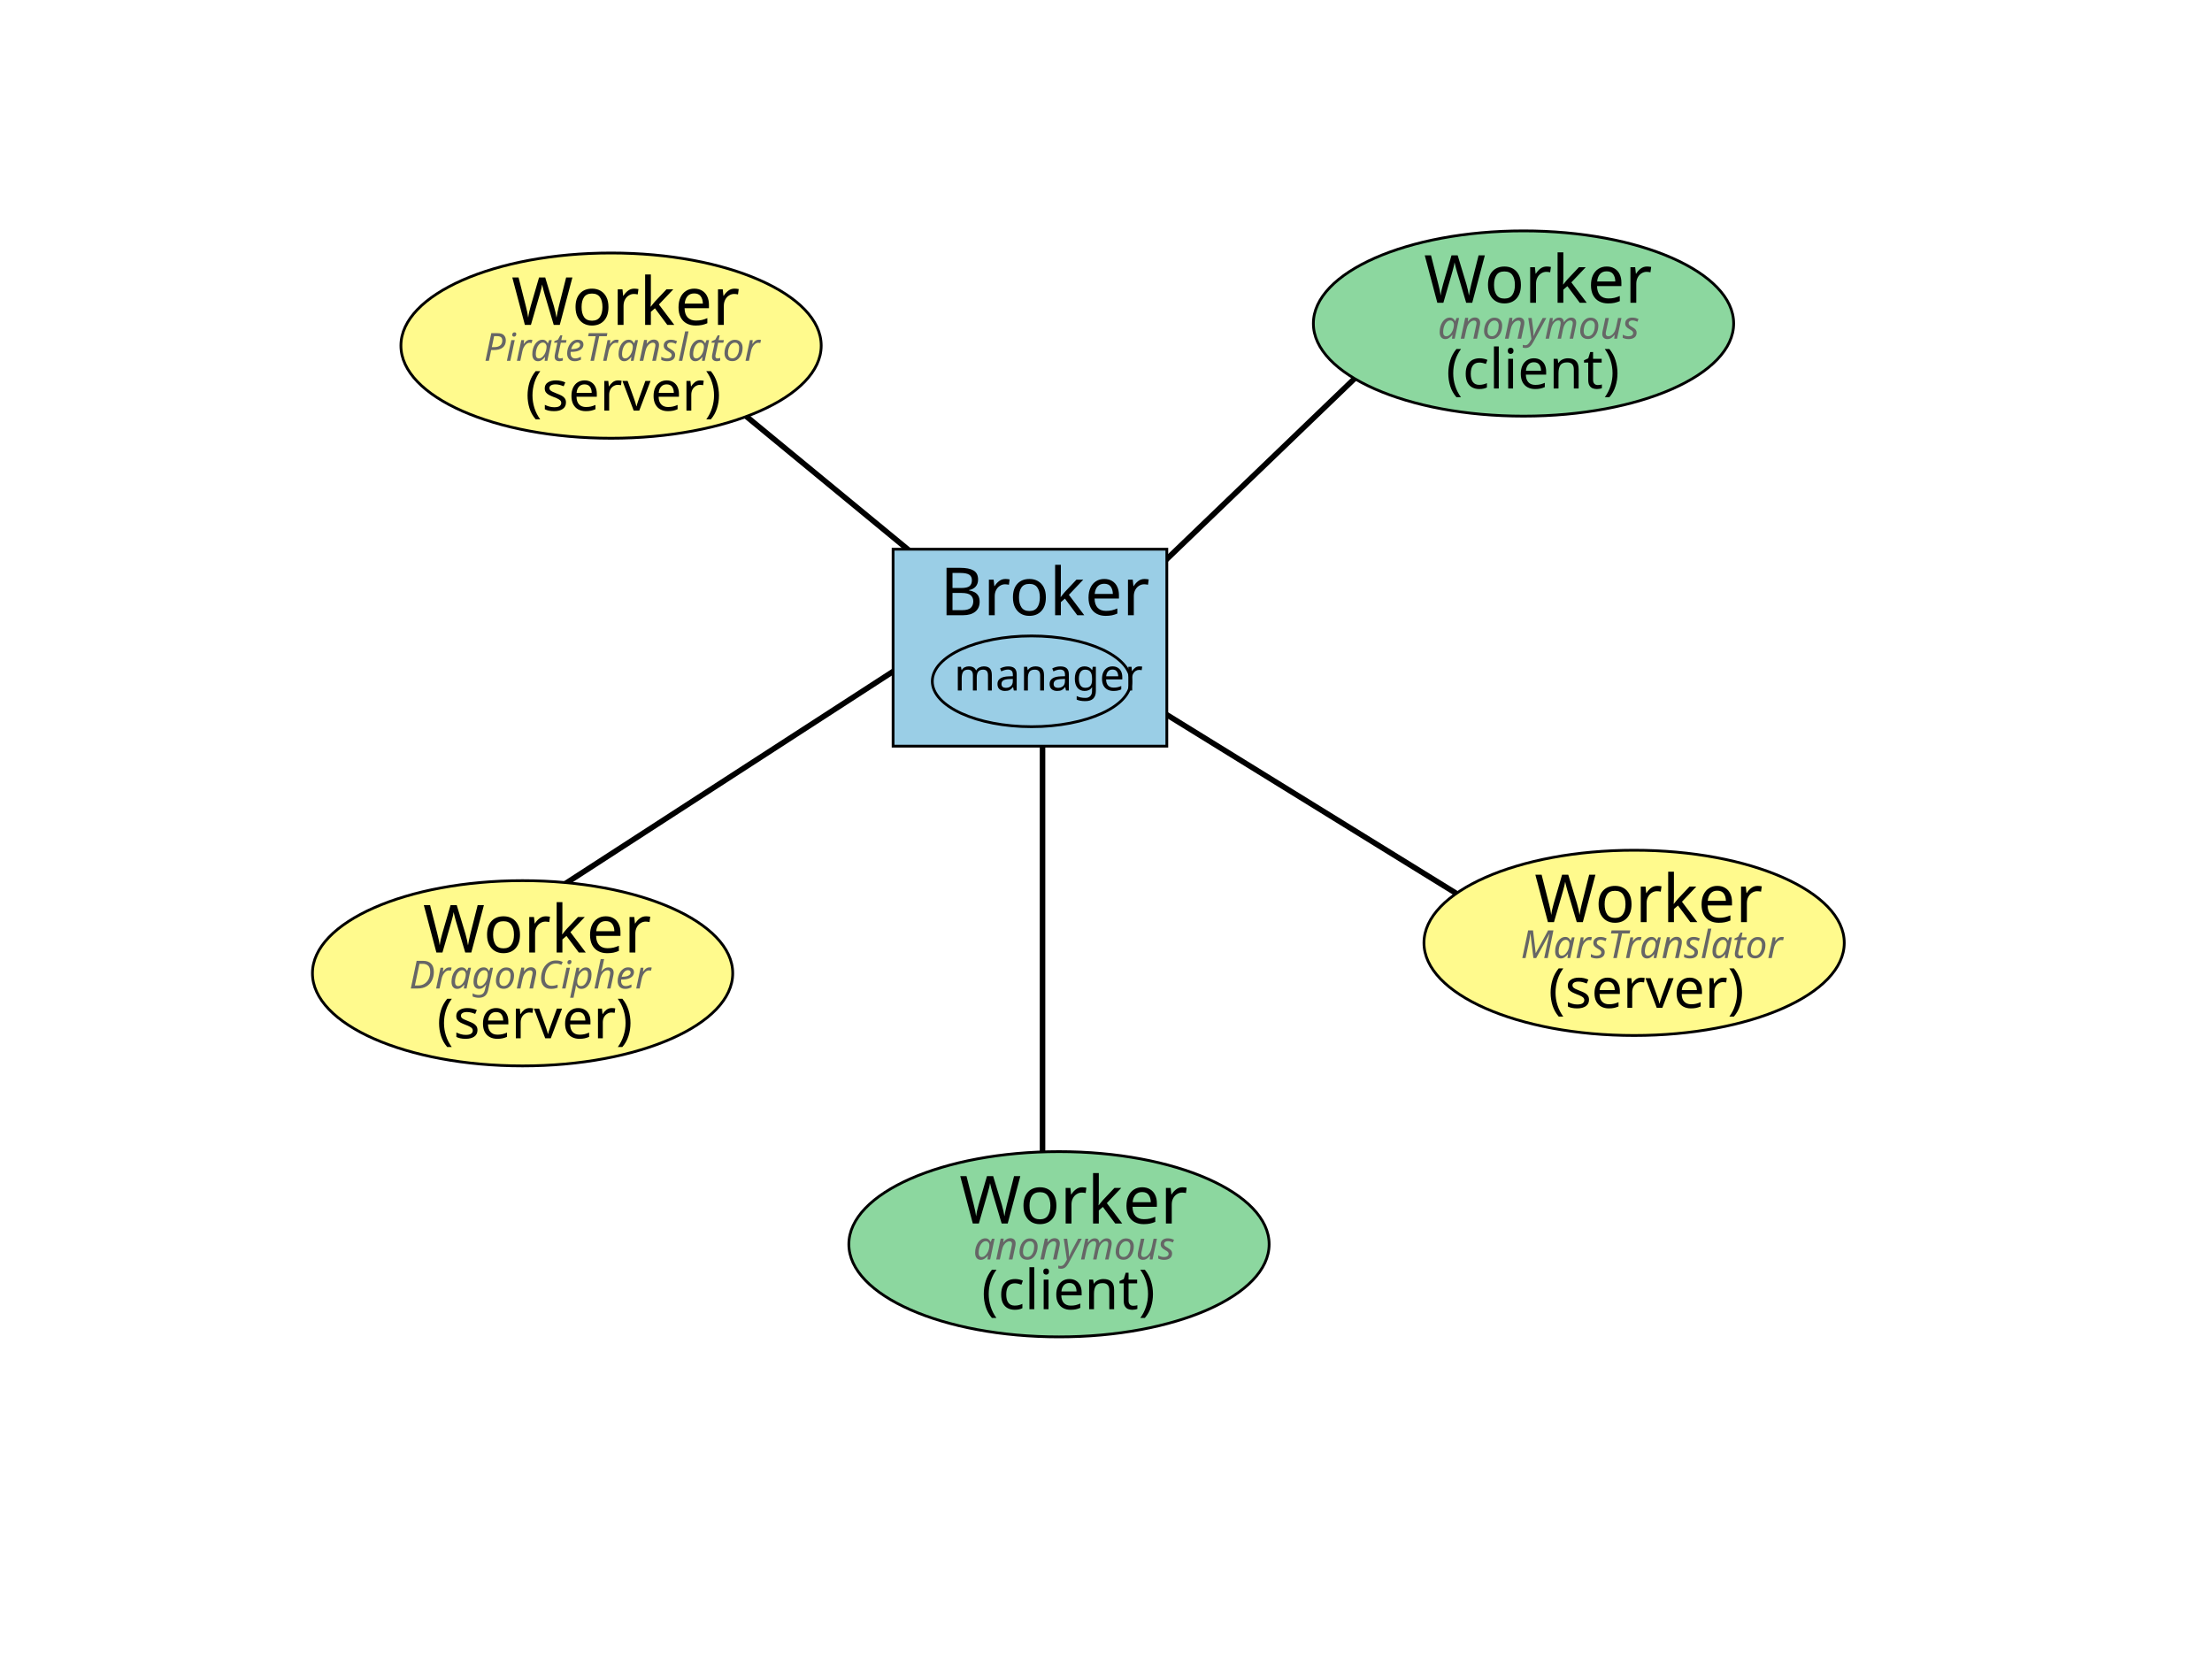
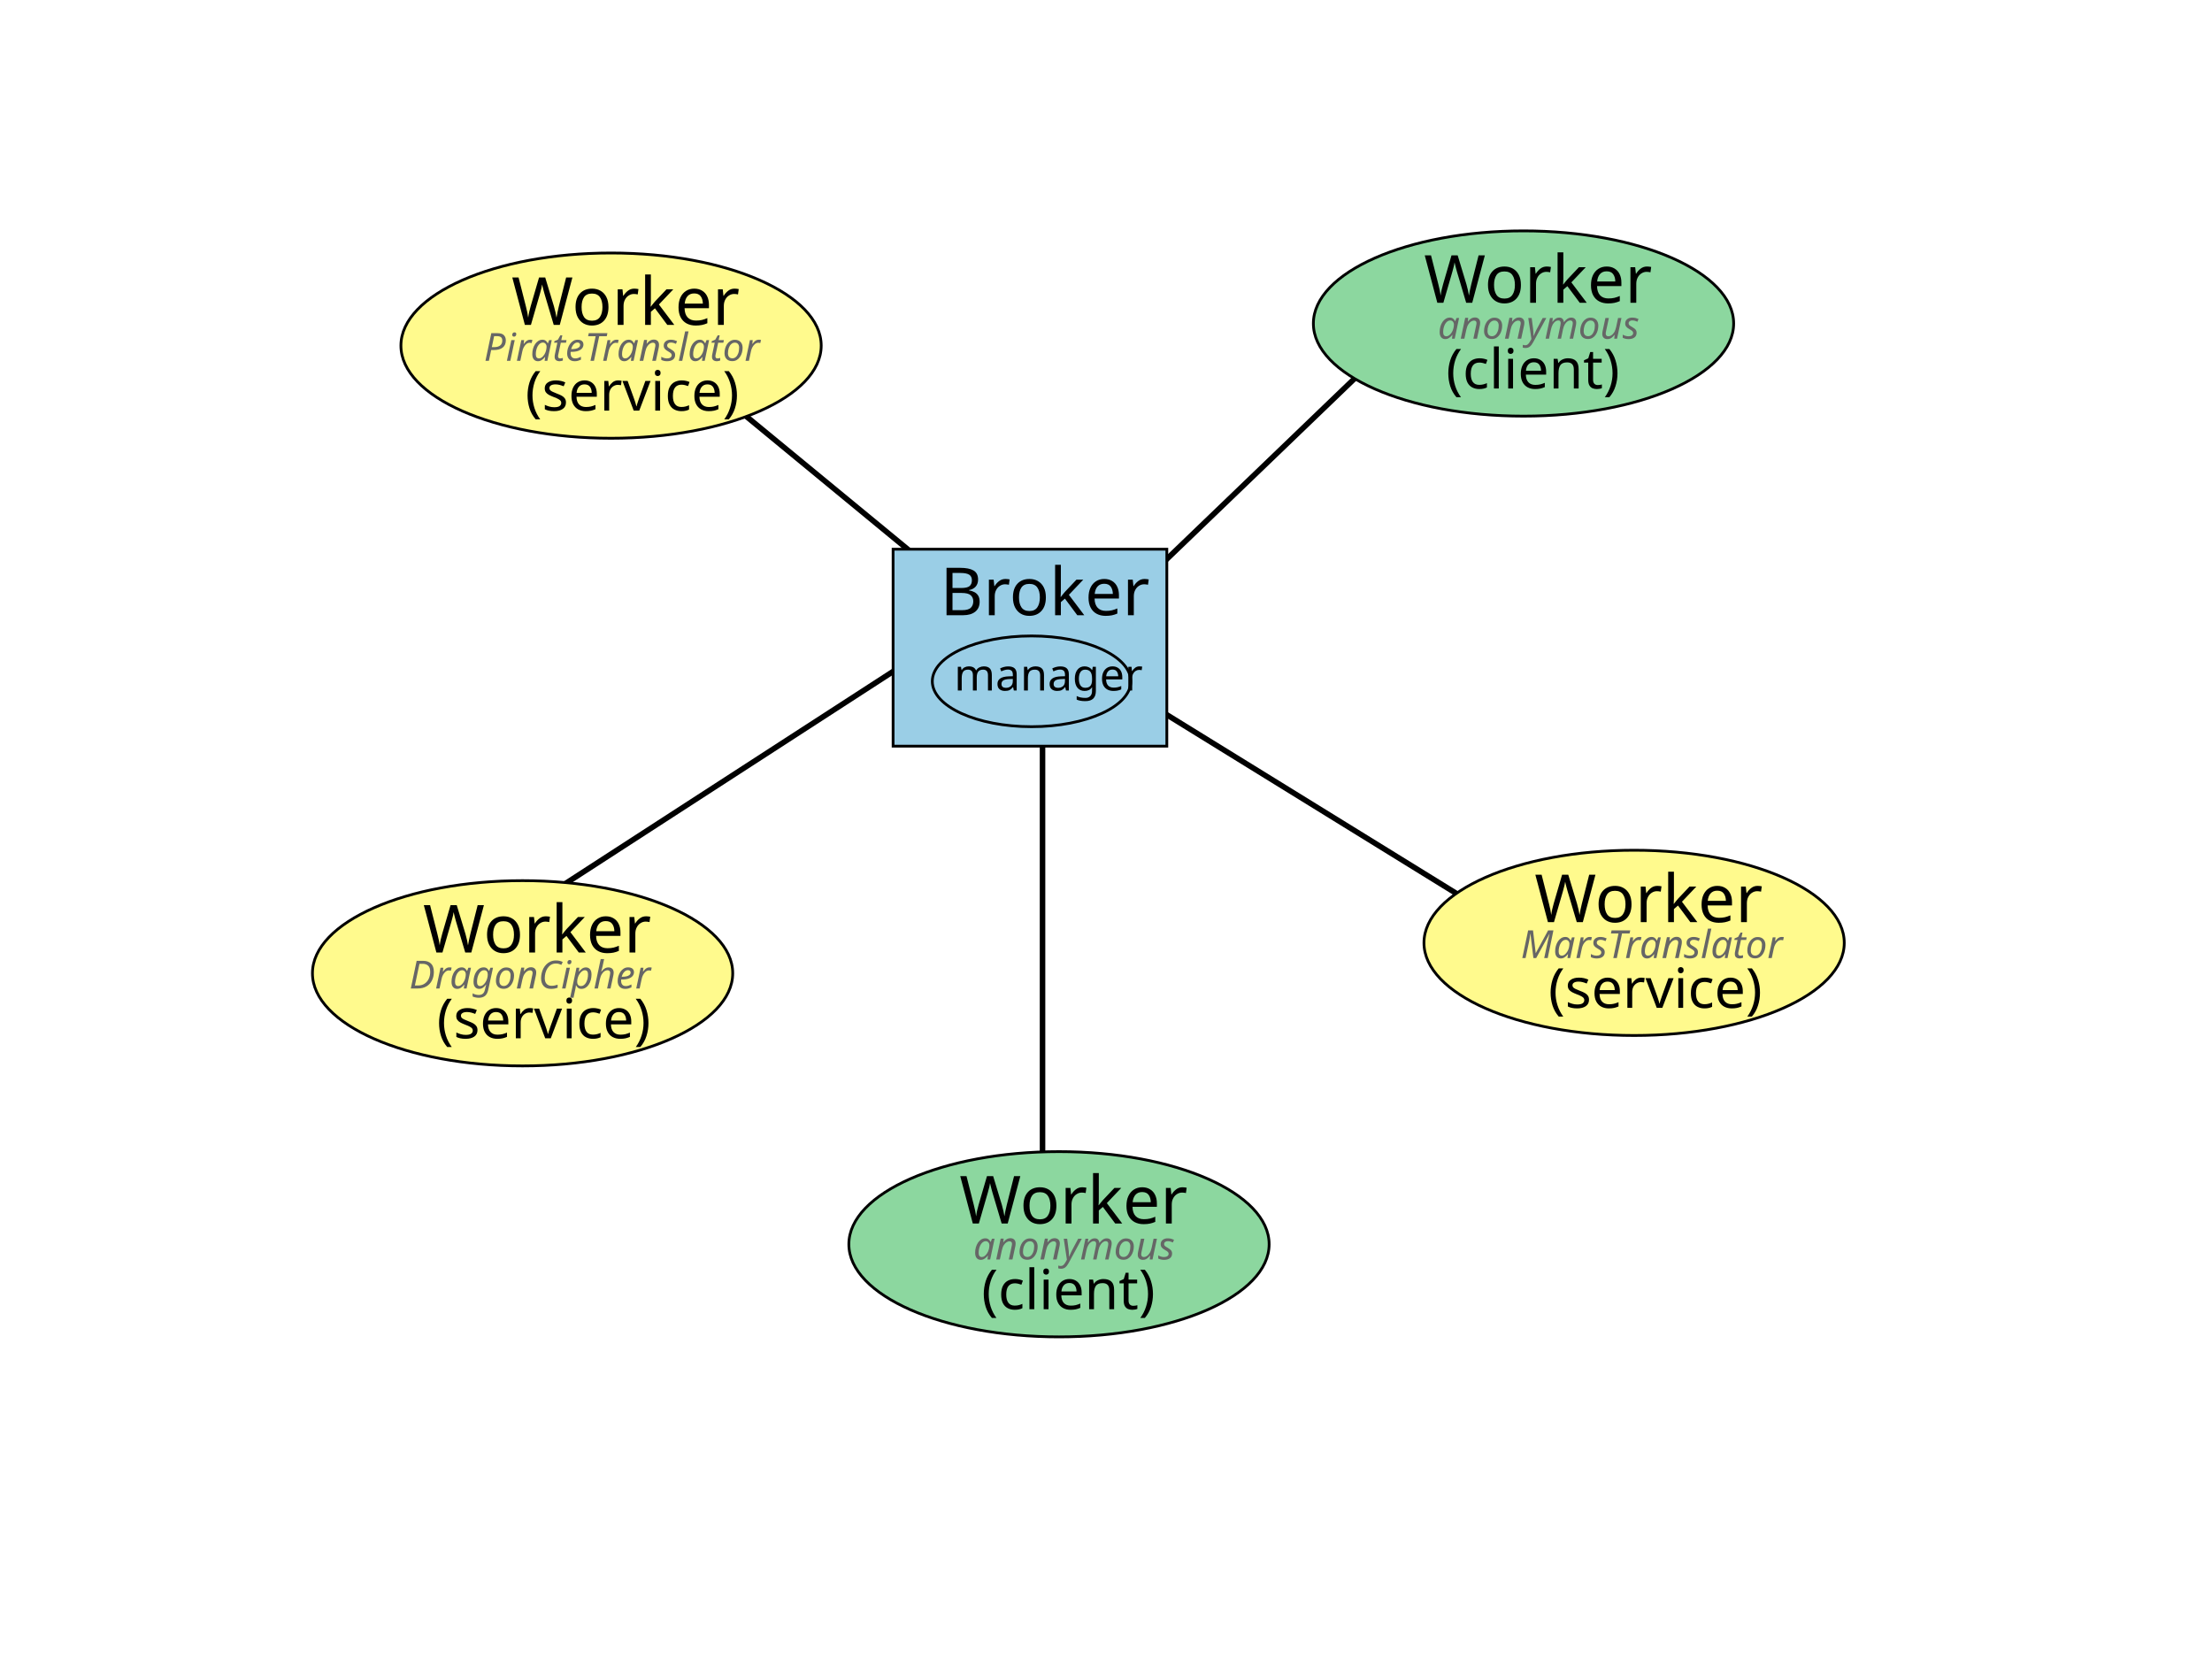
<svg xmlns="http://www.w3.org/2000/svg" width="800" height="600">
  <g>
    <line fill="none" stroke-width="2" x1="377.046" y1="432.231" x2="377.046" y2="241.117" id="svg_57" stroke="#000" />
    <line fill="none" stroke-width="2" x1="168.895" y1="342.6" x2="334.823" y2="235.191" id="svg_58" stroke="#000" />
    <line fill="none" x1="253.074" y1="136.722" x2="354.704" y2="220.407" id="svg_53" stroke-width="2" stroke="#000" />
    <line fill="none" stroke-width="2" x1="496.307" y1="130.746" x2="400.009" y2="223.339" id="svg_55" stroke="#000" />
    <line fill="none" stroke-width="2" x1="557.048" y1="341.859" x2="402.231" y2="246.303" id="svg_56" stroke="#000" />
    <rect stroke="#000" fill="#9ACEE6" x="323" y="198.628" width="99" height="71.231" id="svg_3" />
    <text fill="#000000" stroke="#000" stroke-width="0" x="340" y="222.5" id="svg_2" font-size="24" font-family="Noto Sans JP" text-anchor="start" xml:space="preserve">Broker</text>
    <ellipse fill="#FFFA8D" cx="189" cy="352" id="svg_4" rx="76" ry="33.5" stroke="#000" />
    <text fill="#000000" stroke="#000" x="153" y="344.5" id="svg_5" stroke-width="0" font-size="24" font-family="Noto Sans JP" text-anchor="start" xml:space="preserve">Worker</text>
    <text fill="#666666" stroke="#000" stroke-width="0" x="148" y="357.5" id="svg_6" font-size="14" font-family="Noto Sans JP" text-anchor="start" xml:space="preserve" font-style="italic">DragonCipher</text>
-     <text fill="#000000" stroke="#000" x="158" y="375.5" id="svg_28" stroke-width="0" font-size="20" font-family="Noto Sans JP" text-anchor="start" xml:space="preserve">(server)</text>
+     <text fill="#000000" stroke="#000" x="158" y="375.5" id="svg_28" stroke-width="0" font-size="20" font-family="Noto Sans JP" text-anchor="start" xml:space="preserve">(service)</text>
    <ellipse fill="#FFFA8D" cx="591" cy="341" id="svg_29" rx="76" ry="33.5" stroke="#000" />
    <text fill="#000000" stroke="#000" x="555" y="333.5" id="svg_30" stroke-width="0" font-size="24" font-family="Noto Sans JP" text-anchor="start" xml:space="preserve">Worker</text>
    <text fill="#666666" stroke="#000" stroke-width="0" x="550" y="346.5" id="svg_31" font-size="14" font-family="Noto Sans JP" text-anchor="start" xml:space="preserve" font-style="italic">MarsTranslator</text>
-     <text fill="#000000" stroke="#000" x="560" y="364.5" id="svg_32" stroke-width="0" font-size="20" font-family="Noto Sans JP" text-anchor="start" xml:space="preserve">(server)</text>
+     <text fill="#000000" stroke="#000" x="560" y="364.5" id="svg_32" stroke-width="0" font-size="20" font-family="Noto Sans JP" text-anchor="start" xml:space="preserve">(service)</text>
    <ellipse fill="#FFFA8D" cx="221" cy="125" id="svg_33" rx="76" ry="33.5" stroke="#000" />
    <text fill="#000000" stroke="#000" x="185" y="117.5" id="svg_34" stroke-width="0" font-size="24" font-family="Noto Sans JP" text-anchor="start" xml:space="preserve">Worker</text>
    <text fill="#666666" stroke="#000" stroke-width="0" x="175" y="130.5" id="svg_35" font-size="14" font-family="Noto Sans JP" text-anchor="start" xml:space="preserve" font-style="italic">PirateTranslator</text>
-     <text fill="#000000" stroke="#000" x="190" y="148.5" id="svg_36" stroke-width="0" font-size="20" font-family="Noto Sans JP" text-anchor="start" xml:space="preserve">(server)</text>
+     <text fill="#000000" stroke="#000" x="190" y="148.5" id="svg_36" stroke-width="0" font-size="20" font-family="Noto Sans JP" text-anchor="start" xml:space="preserve">(service)</text>
    <ellipse fill="#8CD79F" cx="551" cy="117" id="svg_37" rx="76" ry="33.5" stroke="#000" />
    <text fill="#000000" stroke="#000" x="515" y="109.5" id="svg_38" stroke-width="0" font-size="24" font-family="Noto Sans JP" text-anchor="start" xml:space="preserve">Worker</text>
    <text fill="#666666" stroke="#000" stroke-width="0" x="520" y="122.5" id="svg_39" font-size="14" font-family="Noto Sans JP" text-anchor="start" xml:space="preserve" font-style="italic">anonymous</text>
    <text fill="#000000" stroke="#000" x="523" y="140.5" id="svg_40" stroke-width="0" font-size="20" font-family="Noto Sans JP" text-anchor="start" xml:space="preserve">(client)</text>
    <ellipse fill="#8CD79F" cx="383" cy="450" id="svg_49" rx="76" ry="33.5" stroke="#000" />
    <text fill="#000000" stroke="#000" x="347" y="442.5" id="svg_50" stroke-width="0" font-size="24" font-family="Noto Sans JP" text-anchor="start" xml:space="preserve">Worker</text>
    <text fill="#666666" stroke="#000" stroke-width="0" x="352" y="455.5" id="svg_51" font-size="14" font-family="Noto Sans JP" text-anchor="start" xml:space="preserve" font-style="italic">anonymous</text>
    <text fill="#000000" stroke="#000" x="355" y="473.5" id="svg_52" stroke-width="0" font-size="20" font-family="Noto Sans JP" text-anchor="start" xml:space="preserve">(client)</text>
    <ellipse stroke="#000" ry="16.41" rx="35.897" id="svg_1" cy="246.41" cx="373.077" fill="none" />
    <text fill="#000000" stroke="#000" x="345.051" y="249.731" id="svg_8" stroke-width="0" font-size="16" font-family="Noto Sans JP" text-anchor="start" xml:space="preserve">manager</text>
  </g>
</svg>
